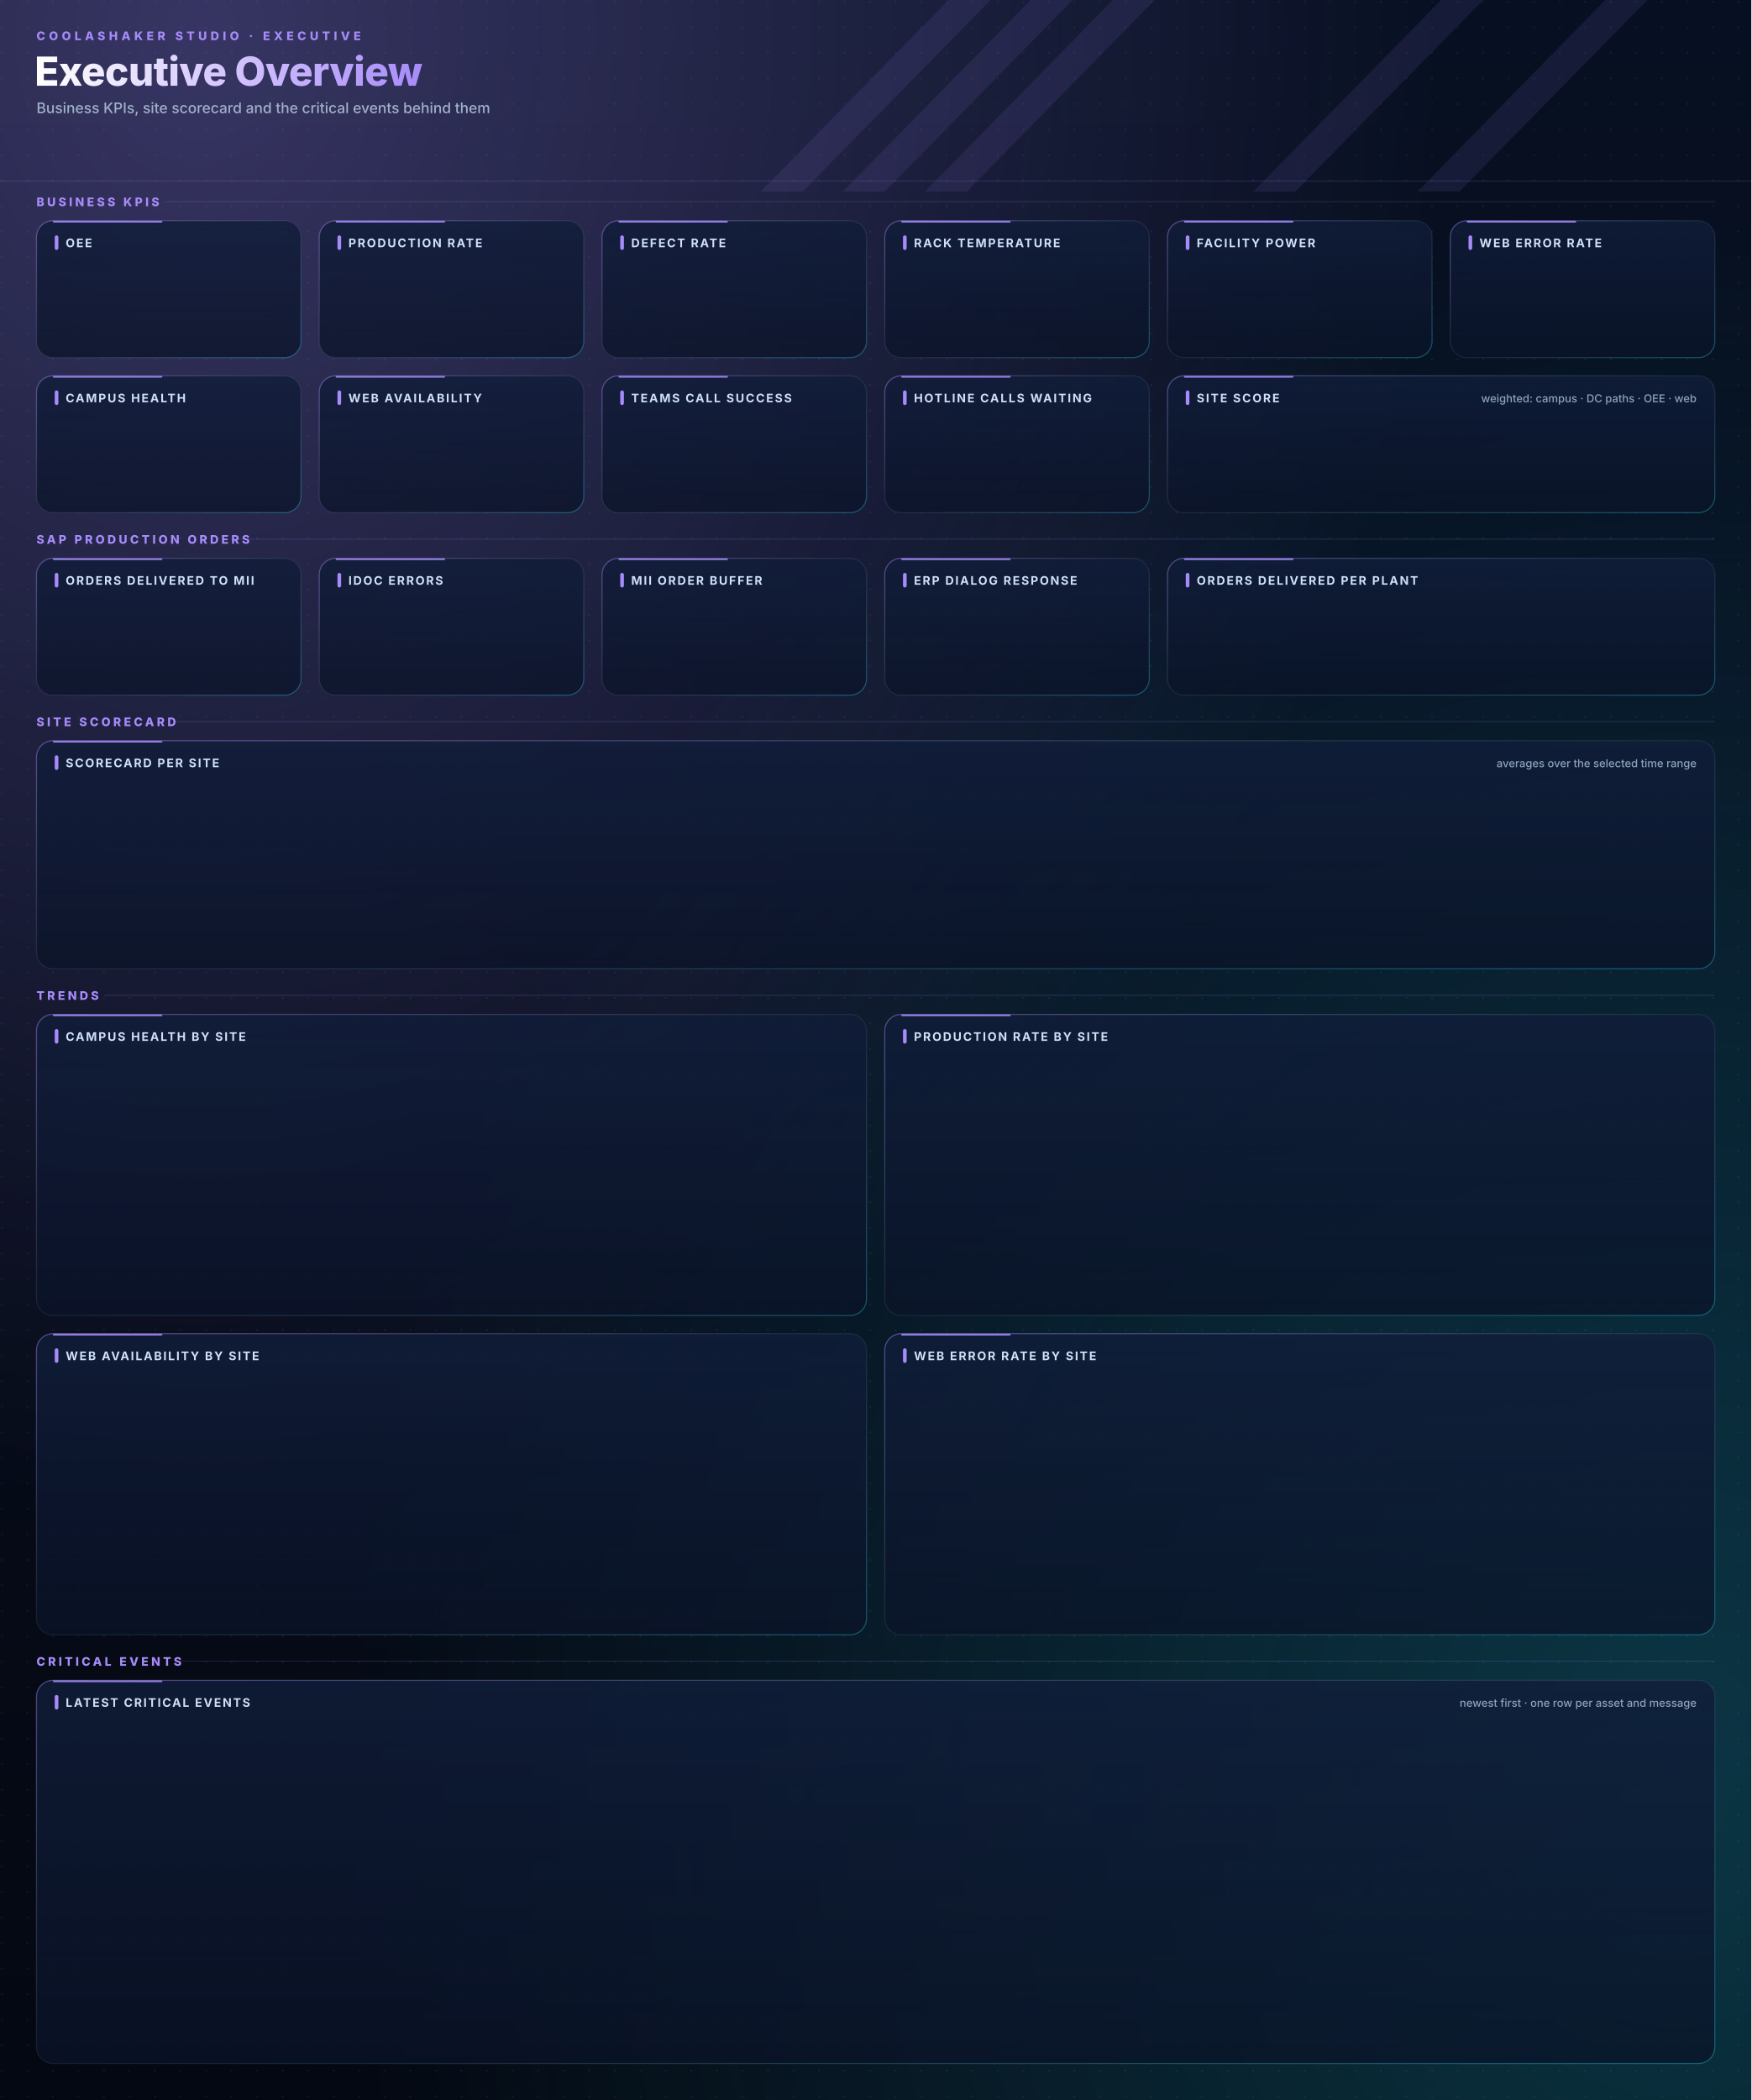
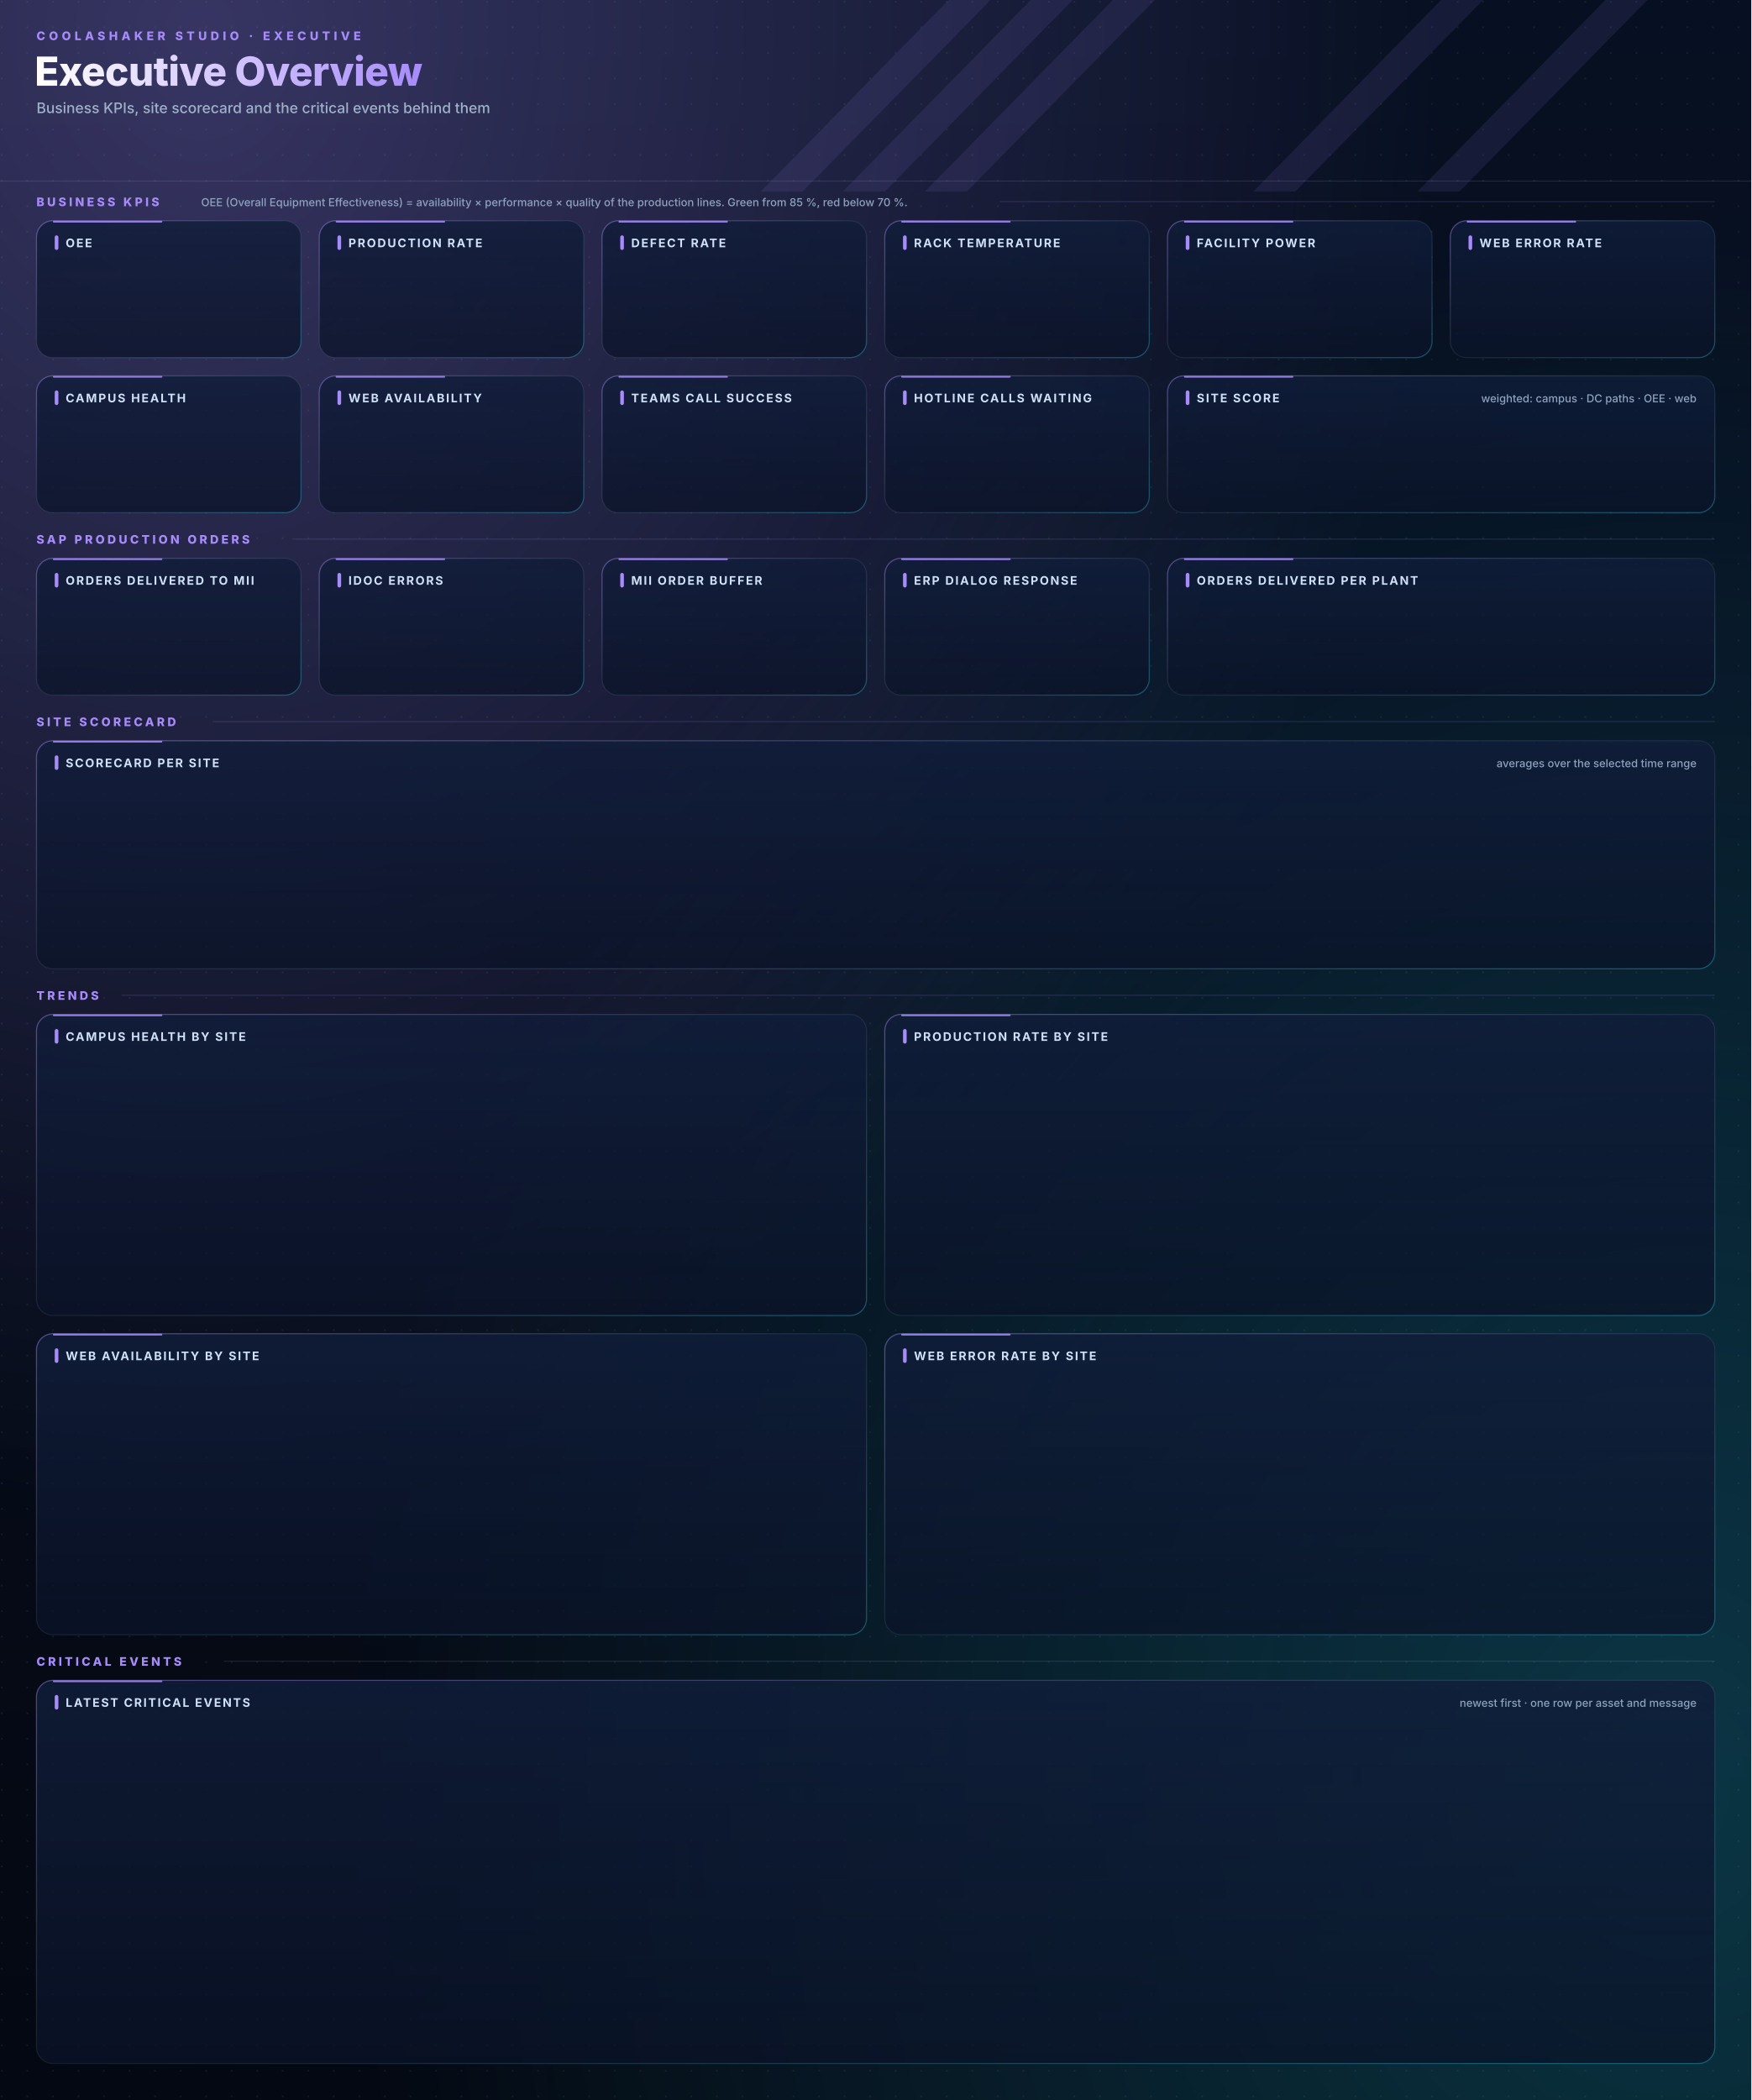
<svg xmlns="http://www.w3.org/2000/svg" width="1920" height="2302" viewBox="0 0 1920 2302">
  <defs>
    <radialGradient id="glowA" cx="0.12" cy="0.02" r="0.7">
      <stop offset="0" stop-color="#a78bfa" stop-opacity="0.30" />
      <stop offset="1" stop-color="#a78bfa" stop-opacity="0" />
    </radialGradient>
    <radialGradient id="glowB" cx="0.95" cy="0.85" r="0.75">
      <stop offset="0" stop-color="#22d3ee" stop-opacity="0.22" />
      <stop offset="1" stop-color="#22d3ee" stop-opacity="0" />
    </radialGradient>
    <linearGradient id="base" x1="0" y1="0" x2="0" y2="1">
      <stop offset="0" stop-color="#071022" />
      <stop offset="1" stop-color="#040812" />
    </linearGradient>
    <linearGradient id="glass" x1="0" y1="0" x2="0" y2="1">
      <stop offset="0" stop-color="#101d3a" stop-opacity="0.82" />
      <stop offset="1" stop-color="#0a1328" stop-opacity="0.74" />
    </linearGradient>
    <linearGradient id="edge" x1="0" y1="0" x2="1" y2="1">
      <stop offset="0" stop-color="#a78bfa" stop-opacity="0.45" />
      <stop offset="0.5" stop-color="#9fb1c9" stop-opacity="0.10" />
      <stop offset="1" stop-color="#22d3ee" stop-opacity="0.35" />
    </linearGradient>
    <linearGradient id="titleFill" x1="0" y1="0" x2="1" y2="0">
      <stop offset="0" stop-color="#ffffff" />
      <stop offset="1" stop-color="#a78bfa" />
    </linearGradient>
    <pattern id="dots" width="28" height="28" patternUnits="userSpaceOnUse">
      <circle cx="2" cy="2" r="1" fill="#9fb1c9" fill-opacity="0.10" />
    </pattern>
    <style>
      .pt { font: 700 13px Inter, 'Segoe UI', 'Helvetica Neue', Arial, sans-serif; letter-spacing: 1.6px; fill: #cfe0f7; }
      .ph { font: 500 12px Inter, 'Segoe UI', 'Helvetica Neue', Arial, sans-serif; fill: #8ea3bf; }
      .sec { font: 800 13px Inter, 'Segoe UI', 'Helvetica Neue', Arial, sans-serif; letter-spacing: 3px; fill: #a78bfa; }
    </style>
  </defs>
  <rect width="1920" height="2302" fill="url(#base)" />
  <rect width="1920" height="2302" fill="url(#dots)" />
  <rect width="1920" height="2302" fill="url(#glowA)" />
  <rect width="1920" height="2302" fill="url(#glowB)" />
  <g>
    <polygon points="1760,0 1806,0 1600,210 1554,210" fill="#a78bfa" fill-opacity="0.1" />
    <polygon points="1670,0 1716,0 1510,210 1464,210" fill="#a78bfa" fill-opacity="0" />
    <polygon points="1580,0 1626,0 1420,210 1374,210" fill="#a78bfa" fill-opacity="0.1" />
    <polygon points="1490,0 1536,0 1330,210 1284,210" fill="#a78bfa" fill-opacity="0" />
    <polygon points="1400,0 1446,0 1240,210 1194,210" fill="#a78bfa" fill-opacity="0" />
    <polygon points="1310,0 1356,0 1150,210 1104,210" fill="#a78bfa" fill-opacity="0" />
    <polygon points="1220,0 1266,0 1060,210 1014,210" fill="#a78bfa" fill-opacity="0.1" />
    <polygon points="1130,0 1176,0 970,210 924,210" fill="#a78bfa" fill-opacity="0.1" />
    <polygon points="1040,0 1086,0 880,210 834,210" fill="#a78bfa" fill-opacity="0.1" />
  </g>
  <rect x="0" y="198" width="1920" height="1" fill="#a78bfa" fill-opacity="0.18" />
  <text x="40" y="44" style="font: 800 13px Inter, 'Segoe UI', 'Helvetica Neue', Arial, sans-serif; letter-spacing: 4px; fill: #a78bfa;">COOLASHAKER STUDIO · EXECUTIVE</text>
  <text x="38" y="94" style="font: 800 44px Inter, 'Segoe UI', 'Helvetica Neue', Arial, sans-serif; letter-spacing: -0.5px; fill: url(#titleFill);">Executive Overview</text>
  <text x="40" y="124" style="font: 500 16px Inter, 'Segoe UI', 'Helvetica Neue', Arial, sans-serif; fill: #9fb1c9;">Business KPIs, site scorecard and the critical events behind them</text>
  <g>
    <text x="40" y="226" class="sec">BUSINESS KPIS</text>
-     <line x1="180.2" y1="221" x2="1880" y2="221" stroke="#a78bfa" stroke-opacity="0.18" />
+     <text x="220.5" y="226" class="ph">OEE (Overall Equipment Effectiveness) = availability × performance × quality of the production lines. Green from 85 %, red below 70 %.</text>
+     <line x1="1096.1" y1="221" x2="1880" y2="221" stroke="#a78bfa" stroke-opacity="0.18" />
    <text x="40" y="596" class="sec">SAP PRODUCTION ORDERS</text>
-     <line x1="255.4" y1="591" x2="1880" y2="591" stroke="#a78bfa" stroke-opacity="0.18" />
+     <line x1="320.5" y1="591" x2="1880" y2="591" stroke="#a78bfa" stroke-opacity="0.18" />
    <text x="40" y="796" class="sec">SITE SCORECARD</text>
-     <line x1="189.6" y1="791" x2="1880" y2="791" stroke="#a78bfa" stroke-opacity="0.18" />
+     <line x1="233" y1="791" x2="1880" y2="791" stroke="#a78bfa" stroke-opacity="0.18" />
    <text x="40" y="1096" class="sec">TRENDS</text>
-     <line x1="114.4" y1="1091" x2="1880" y2="1091" stroke="#a78bfa" stroke-opacity="0.18" />
+     <line x1="133" y1="1091" x2="1880" y2="1091" stroke="#a78bfa" stroke-opacity="0.18" />
    <text x="40" y="1826" class="sec">CRITICAL EVENTS</text>
-     <line x1="199" y1="1821" x2="1880" y2="1821" stroke="#a78bfa" stroke-opacity="0.18" />
+     <line x1="245.5" y1="1821" x2="1880" y2="1821" stroke="#a78bfa" stroke-opacity="0.18" />
  </g>
  <g>
    <rect x="40" y="242" width="290" height="150" rx="18" fill="url(#glass)" stroke="url(#edge)" stroke-width="1.2" />
    <rect x="58" y="242" width="120" height="2" rx="1" fill="#a78bfa" fill-opacity="0.85" />
    <rect x="60" y="258" width="4" height="16" rx="2" fill="#a78bfa" />
    <text x="72" y="271" class="pt">OEE</text>
    <rect x="350" y="242" width="290" height="150" rx="18" fill="url(#glass)" stroke="url(#edge)" stroke-width="1.2" />
    <rect x="368" y="242" width="120" height="2" rx="1" fill="#a78bfa" fill-opacity="0.85" />
    <rect x="370" y="258" width="4" height="16" rx="2" fill="#a78bfa" />
    <text x="382" y="271" class="pt">PRODUCTION RATE</text>
    <rect x="660" y="242" width="290" height="150" rx="18" fill="url(#glass)" stroke="url(#edge)" stroke-width="1.2" />
    <rect x="678" y="242" width="120" height="2" rx="1" fill="#a78bfa" fill-opacity="0.85" />
    <rect x="680" y="258" width="4" height="16" rx="2" fill="#a78bfa" />
    <text x="692" y="271" class="pt">DEFECT RATE</text>
    <rect x="970" y="242" width="290" height="150" rx="18" fill="url(#glass)" stroke="url(#edge)" stroke-width="1.2" />
    <rect x="988" y="242" width="120" height="2" rx="1" fill="#a78bfa" fill-opacity="0.85" />
    <rect x="990" y="258" width="4" height="16" rx="2" fill="#a78bfa" />
    <text x="1002" y="271" class="pt">RACK TEMPERATURE</text>
    <rect x="1280" y="242" width="290" height="150" rx="18" fill="url(#glass)" stroke="url(#edge)" stroke-width="1.2" />
    <rect x="1298" y="242" width="120" height="2" rx="1" fill="#a78bfa" fill-opacity="0.85" />
    <rect x="1300" y="258" width="4" height="16" rx="2" fill="#a78bfa" />
    <text x="1312" y="271" class="pt">FACILITY POWER</text>
    <rect x="1590" y="242" width="290" height="150" rx="18" fill="url(#glass)" stroke="url(#edge)" stroke-width="1.2" />
    <rect x="1608" y="242" width="120" height="2" rx="1" fill="#a78bfa" fill-opacity="0.85" />
    <rect x="1610" y="258" width="4" height="16" rx="2" fill="#a78bfa" />
    <text x="1622" y="271" class="pt">WEB ERROR RATE</text>
    <rect x="40" y="412" width="290" height="150" rx="18" fill="url(#glass)" stroke="url(#edge)" stroke-width="1.2" />
    <rect x="58" y="412" width="120" height="2" rx="1" fill="#a78bfa" fill-opacity="0.85" />
    <rect x="60" y="428" width="4" height="16" rx="2" fill="#a78bfa" />
    <text x="72" y="441" class="pt">CAMPUS HEALTH</text>
    <rect x="350" y="412" width="290" height="150" rx="18" fill="url(#glass)" stroke="url(#edge)" stroke-width="1.2" />
    <rect x="368" y="412" width="120" height="2" rx="1" fill="#a78bfa" fill-opacity="0.85" />
    <rect x="370" y="428" width="4" height="16" rx="2" fill="#a78bfa" />
    <text x="382" y="441" class="pt">WEB AVAILABILITY</text>
    <rect x="660" y="412" width="290" height="150" rx="18" fill="url(#glass)" stroke="url(#edge)" stroke-width="1.2" />
    <rect x="678" y="412" width="120" height="2" rx="1" fill="#a78bfa" fill-opacity="0.85" />
    <rect x="680" y="428" width="4" height="16" rx="2" fill="#a78bfa" />
    <text x="692" y="441" class="pt">TEAMS CALL SUCCESS</text>
    <rect x="970" y="412" width="290" height="150" rx="18" fill="url(#glass)" stroke="url(#edge)" stroke-width="1.2" />
    <rect x="988" y="412" width="120" height="2" rx="1" fill="#a78bfa" fill-opacity="0.85" />
    <rect x="990" y="428" width="4" height="16" rx="2" fill="#a78bfa" />
    <text x="1002" y="441" class="pt">HOTLINE CALLS WAITING</text>
    <rect x="1280" y="412" width="600" height="150" rx="18" fill="url(#glass)" stroke="url(#edge)" stroke-width="1.2" />
    <rect x="1298" y="412" width="120" height="2" rx="1" fill="#a78bfa" fill-opacity="0.85" />
    <rect x="1300" y="428" width="4" height="16" rx="2" fill="#a78bfa" />
    <text x="1312" y="441" class="pt">SITE SCORE</text>
    <text x="1860" y="441" class="ph" text-anchor="end">weighted: campus · DC paths · OEE · web</text>
    <rect x="40" y="612" width="290" height="150" rx="18" fill="url(#glass)" stroke="url(#edge)" stroke-width="1.2" />
    <rect x="58" y="612" width="120" height="2" rx="1" fill="#a78bfa" fill-opacity="0.85" />
    <rect x="60" y="628" width="4" height="16" rx="2" fill="#a78bfa" />
    <text x="72" y="641" class="pt">ORDERS DELIVERED TO MII</text>
    <rect x="350" y="612" width="290" height="150" rx="18" fill="url(#glass)" stroke="url(#edge)" stroke-width="1.2" />
    <rect x="368" y="612" width="120" height="2" rx="1" fill="#a78bfa" fill-opacity="0.85" />
    <rect x="370" y="628" width="4" height="16" rx="2" fill="#a78bfa" />
    <text x="382" y="641" class="pt">IDOC ERRORS</text>
    <rect x="660" y="612" width="290" height="150" rx="18" fill="url(#glass)" stroke="url(#edge)" stroke-width="1.2" />
    <rect x="678" y="612" width="120" height="2" rx="1" fill="#a78bfa" fill-opacity="0.85" />
    <rect x="680" y="628" width="4" height="16" rx="2" fill="#a78bfa" />
    <text x="692" y="641" class="pt">MII ORDER BUFFER</text>
    <rect x="970" y="612" width="290" height="150" rx="18" fill="url(#glass)" stroke="url(#edge)" stroke-width="1.2" />
    <rect x="988" y="612" width="120" height="2" rx="1" fill="#a78bfa" fill-opacity="0.85" />
    <rect x="990" y="628" width="4" height="16" rx="2" fill="#a78bfa" />
    <text x="1002" y="641" class="pt">ERP DIALOG RESPONSE</text>
    <rect x="1280" y="612" width="600" height="150" rx="18" fill="url(#glass)" stroke="url(#edge)" stroke-width="1.2" />
    <rect x="1298" y="612" width="120" height="2" rx="1" fill="#a78bfa" fill-opacity="0.85" />
    <rect x="1300" y="628" width="4" height="16" rx="2" fill="#a78bfa" />
    <text x="1312" y="641" class="pt">ORDERS DELIVERED PER PLANT</text>
    <rect x="40" y="812" width="1840" height="250" rx="18" fill="url(#glass)" stroke="url(#edge)" stroke-width="1.2" />
    <rect x="58" y="812" width="120" height="2" rx="1" fill="#a78bfa" fill-opacity="0.85" />
    <rect x="60" y="828" width="4" height="16" rx="2" fill="#a78bfa" />
    <text x="72" y="841" class="pt">SCORECARD PER SITE</text>
    <text x="1860" y="841" class="ph" text-anchor="end">averages over the selected time range</text>
    <rect x="40" y="1112" width="910" height="330" rx="18" fill="url(#glass)" stroke="url(#edge)" stroke-width="1.2" />
    <rect x="58" y="1112" width="120" height="2" rx="1" fill="#a78bfa" fill-opacity="0.85" />
    <rect x="60" y="1128" width="4" height="16" rx="2" fill="#a78bfa" />
    <text x="72" y="1141" class="pt">CAMPUS HEALTH BY SITE</text>
    <rect x="970" y="1112" width="910" height="330" rx="18" fill="url(#glass)" stroke="url(#edge)" stroke-width="1.2" />
    <rect x="988" y="1112" width="120" height="2" rx="1" fill="#a78bfa" fill-opacity="0.85" />
    <rect x="990" y="1128" width="4" height="16" rx="2" fill="#a78bfa" />
    <text x="1002" y="1141" class="pt">PRODUCTION RATE BY SITE</text>
    <rect x="40" y="1462" width="910" height="330" rx="18" fill="url(#glass)" stroke="url(#edge)" stroke-width="1.2" />
    <rect x="58" y="1462" width="120" height="2" rx="1" fill="#a78bfa" fill-opacity="0.85" />
    <rect x="60" y="1478" width="4" height="16" rx="2" fill="#a78bfa" />
    <text x="72" y="1491" class="pt">WEB AVAILABILITY BY SITE</text>
    <rect x="970" y="1462" width="910" height="330" rx="18" fill="url(#glass)" stroke="url(#edge)" stroke-width="1.2" />
    <rect x="988" y="1462" width="120" height="2" rx="1" fill="#a78bfa" fill-opacity="0.85" />
    <rect x="990" y="1478" width="4" height="16" rx="2" fill="#a78bfa" />
    <text x="1002" y="1491" class="pt">WEB ERROR RATE BY SITE</text>
    <rect x="40" y="1842" width="1840" height="420" rx="18" fill="url(#glass)" stroke="url(#edge)" stroke-width="1.2" />
    <rect x="58" y="1842" width="120" height="2" rx="1" fill="#a78bfa" fill-opacity="0.85" />
    <rect x="60" y="1858" width="4" height="16" rx="2" fill="#a78bfa" />
    <text x="72" y="1871" class="pt">LATEST CRITICAL EVENTS</text>
    <text x="1860" y="1871" class="ph" text-anchor="end">newest first · one row per asset and message</text>
  </g>
</svg>
